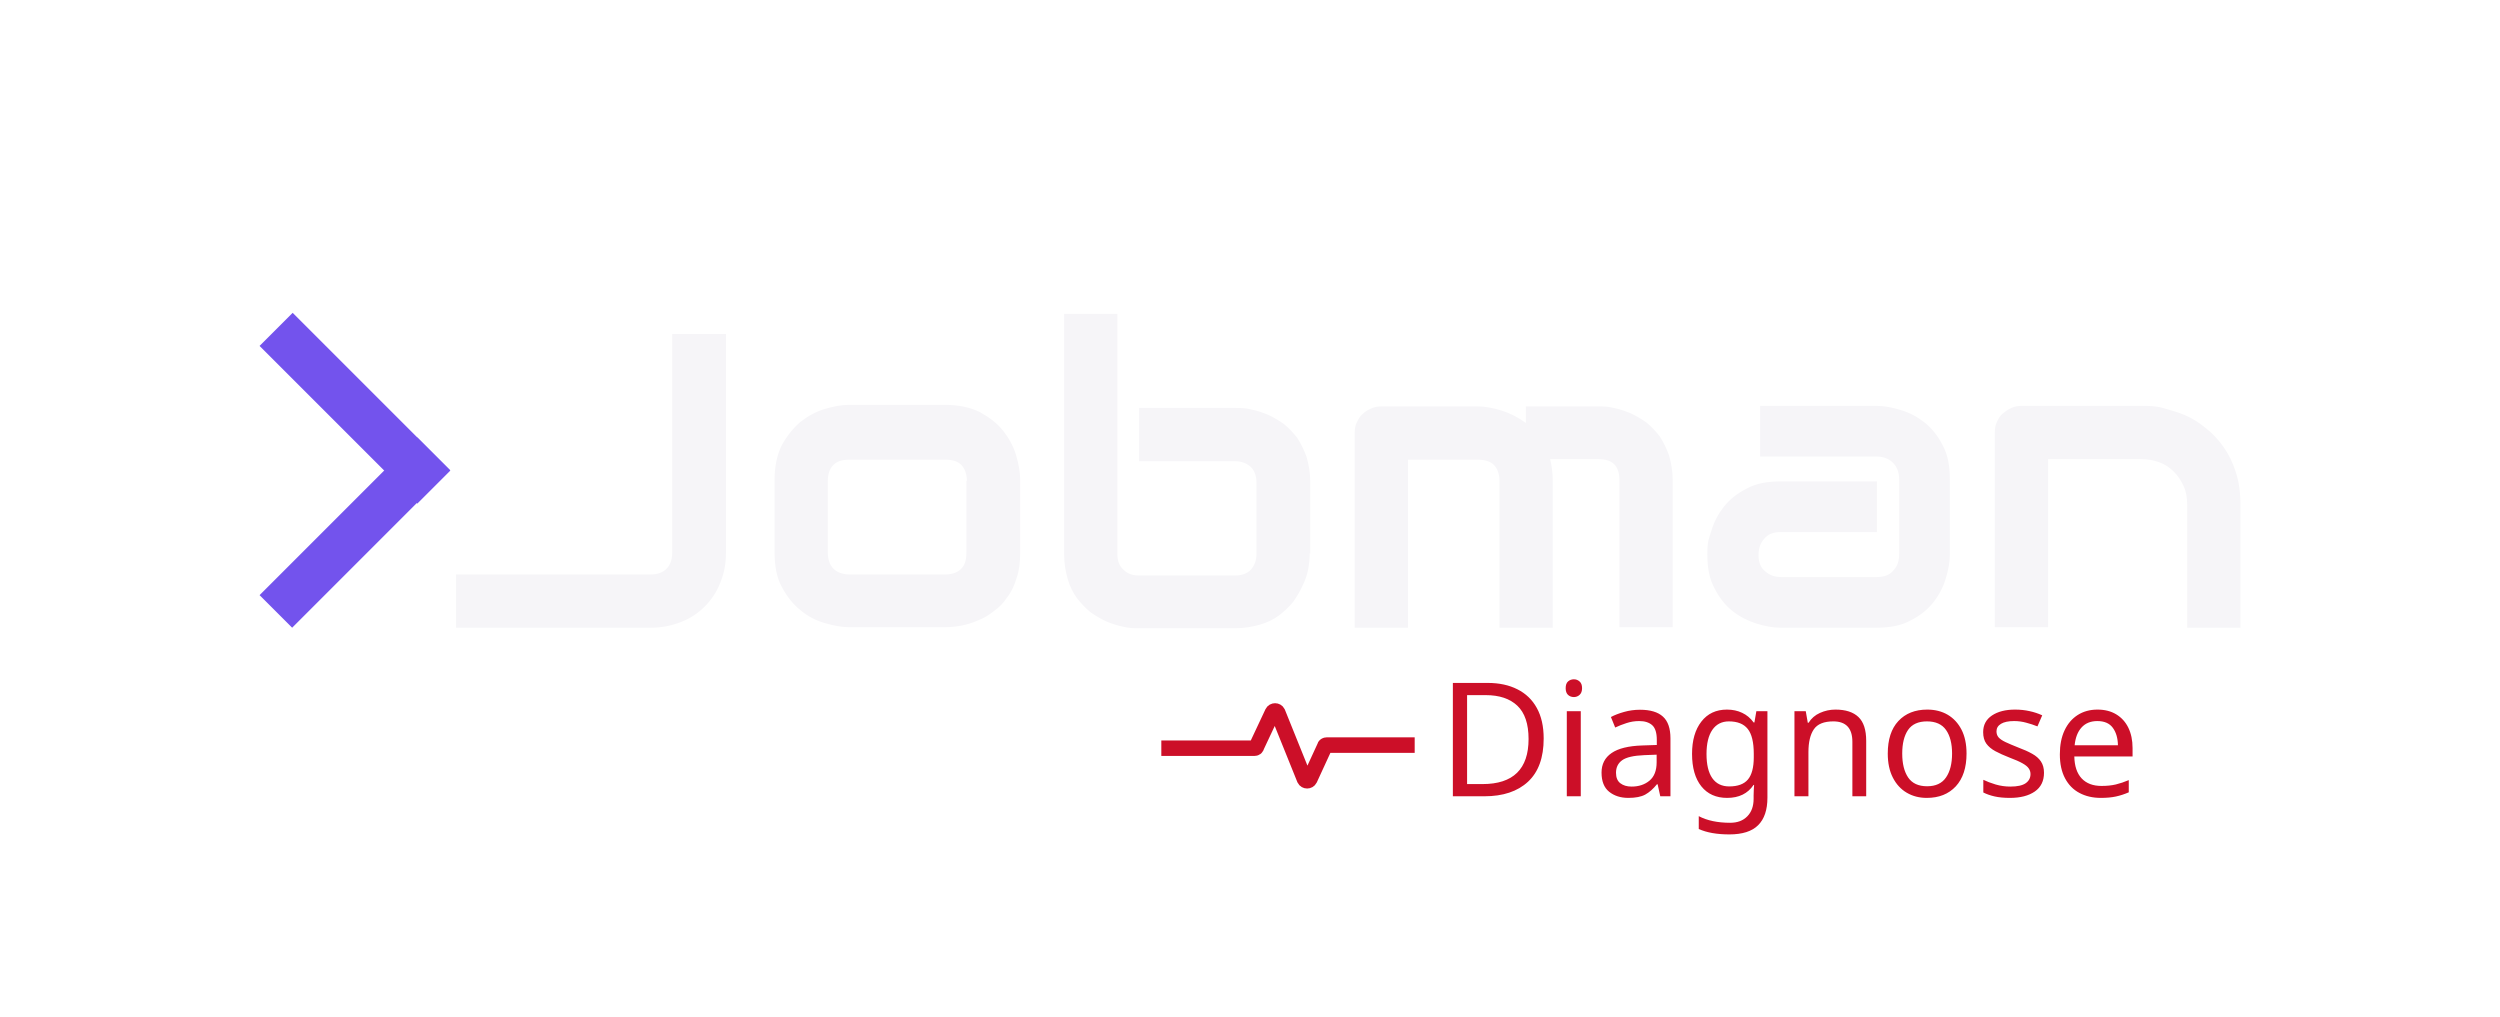
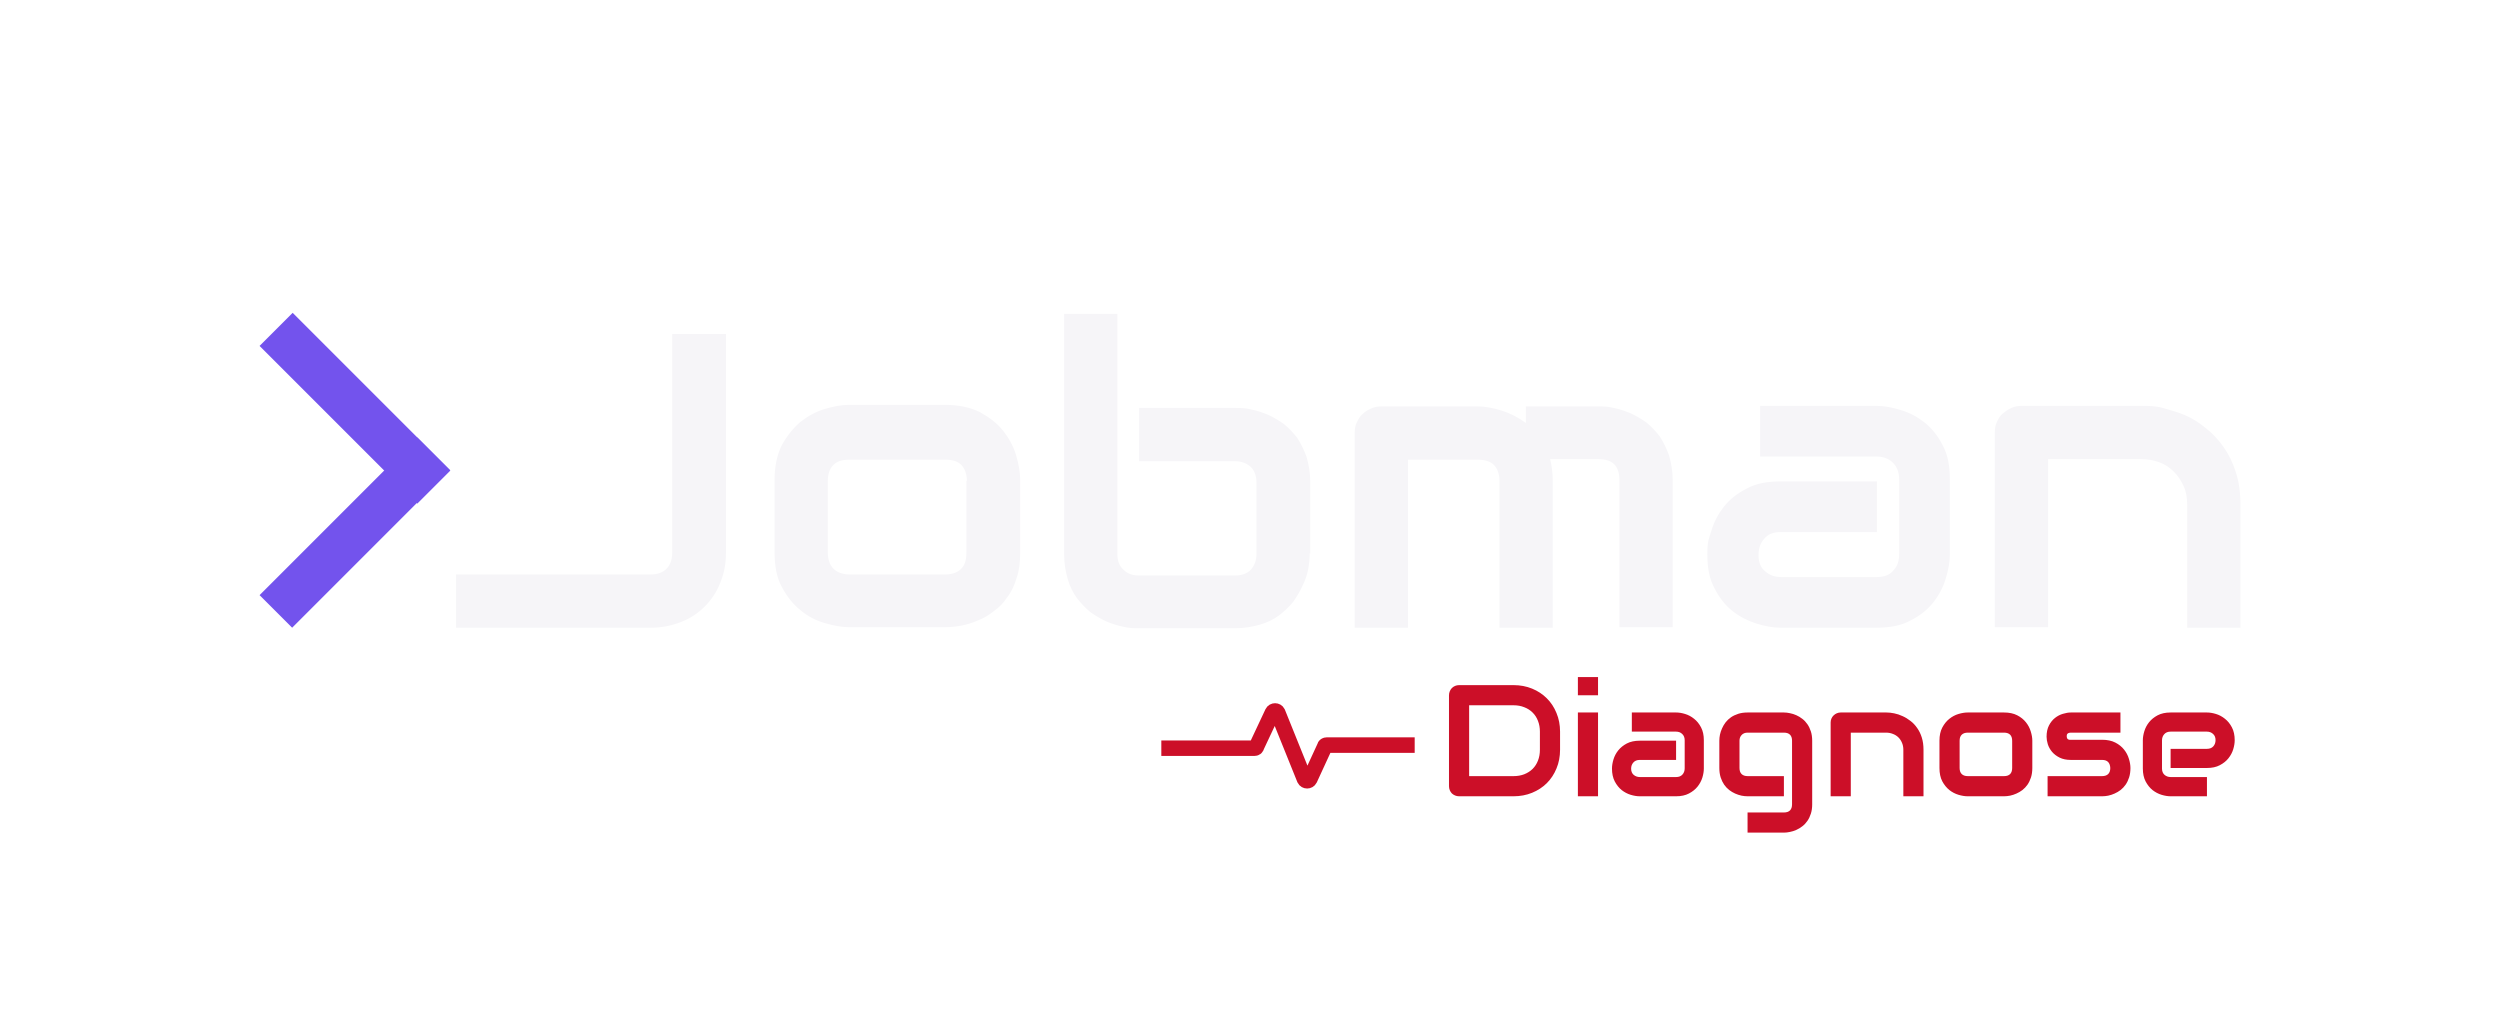
<svg xmlns="http://www.w3.org/2000/svg" id="Layer_1" version="1.1" viewBox="0 0 483.5 196.5">
  <defs>
    <style>
      .st0, .st1, .st2 {
        fill: none;
      }

      .st3 {
        fill: #f6f5f8;
      }

      .st4 {
        fill: #cc0f28;
-         font-family: Audiowide-Regular, Audiowide;
-         font-size: 30.7px;
      }

      .st4, .st5 {
        isolation: isolate;
      }

      .st1 {
        stroke-width: 3px;
      }

      .st1, .st2 {
        stroke: #cc0f28;
        stroke-miterlimit: 10;
      }

      .st2 {
        stroke-width: 3.1px;
      }

      .st6 {
        fill: #7353ed;
      }
    </style>
  </defs>
  <path class="st0" d="M0,0h483.5v196.5H0V0Z" />
  <path class="st3" d="M140.4,107c0,2.1-.4,4-1.1,5.7-.7,1.8-1.7,3.3-3,4.6-1.3,1.3-2.8,2.3-4.6,3s-3.7,1.1-5.8,1.1h-37.7v-10.3h37.7c1.3,0,2.3-.4,3-1.1s1.1-1.7,1.1-3.1v-42.3h10.4v42.3h0ZM197.3,107c0,1.8-.2,3.4-.7,4.8-.4,1.4-1,2.7-1.8,3.7-.7,1.1-1.6,2-2.6,2.7-1,.8-2,1.4-3.1,1.8-1.1.5-2.2.8-3.2,1-1.1.2-2.1.3-3.1.3h-18.6c-1.4,0-3-.3-4.7-.8s-3.3-1.3-4.7-2.5c-1.4-1.1-2.6-2.6-3.6-4.5-1-1.8-1.4-4.1-1.4-6.8v-13.9c0-2.6.5-4.9,1.4-6.7,1-1.8,2.2-3.3,3.6-4.5,1.4-1.1,3-2,4.7-2.5s3.2-.8,4.7-.8h18.6c2.6,0,4.9.5,6.7,1.4,1.8,1,3.3,2.1,4.5,3.6,1.1,1.4,2,3,2.5,4.7s.8,3.3.8,4.7v14.3h0ZM187,93.1c0-1.4-.4-2.5-1.1-3.2-.7-.7-1.7-1-3.1-1h-18.5c-1.4,0-2.4.3-3.1,1-.7.7-1.1,1.7-1.1,3.1v13.9c0,1.3.4,2.4,1.1,3.1.7.7,1.8,1.1,3.1,1.1h18.5c1.4,0,2.4-.4,3.1-1.1.7-.7,1-1.7,1-3.1v-13.9h.1ZM253.3,107c0,1-.1,2-.3,3.1s-.6,2.2-1.1,3.2c-.5,1.1-1.1,2.1-1.8,3.1-.8,1-1.7,1.8-2.7,2.6-1.1.8-2.3,1.4-3.7,1.8s-3,.7-4.8.7h-18.6c-1,0-2,0-3.1-.3-1.1-.2-2.2-.6-3.2-1-1.1-.5-2.1-1.1-3.1-1.8-1-.8-1.8-1.7-2.6-2.7-.8-1.1-1.4-2.3-1.8-3.7-.4-1.4-.7-3-.7-4.8v-46.5h10.3v46.5c0,1.3.4,2.3,1.2,3,.8.8,1.8,1.1,3,1.1h18.6c1.3,0,2.3-.4,3-1.1.7-.8,1.1-1.8,1.1-3v-13.9c0-1.3-.4-2.3-1.1-3-.8-.7-1.8-1.1-3-1.1h-18.6v-10.3h18.6c1,0,2,0,3.1.3,1.1.2,2.2.6,3.2,1,1.1.5,2.1,1.1,3.1,1.8,1,.8,1.8,1.7,2.6,2.7.7,1.1,1.3,2.3,1.8,3.7.4,1.4.7,3,.7,4.8v13.9h0ZM300.3,121.4h-10.3v-28.4c0-1.3-.4-2.4-1.1-3.1s-1.8-1-3.2-1h-13.4v32.5h-10.3v-37.7c0-.7.1-1.4.4-2s.6-1.2,1.1-1.6c.5-.5,1-.8,1.7-1.1.6-.3,1.3-.4,2-.4h18.6c1.4,0,3,.3,4.6.8s3.2,1.3,4.7,2.4v-3.2h13.9c1,0,2,0,3.1.3,1.1.2,2.2.6,3.2,1,1.1.5,2.1,1.1,3.1,1.8,1,.8,1.8,1.7,2.6,2.7.7,1.1,1.3,2.3,1.8,3.7.4,1.4.7,3,.7,4.8v28.4h-10.3v-28.4c0-1.3-.3-2.4-1-3.1s-1.7-1-3.1-1h-9.3c.3,1.3.5,2.6.5,4.1v28.4h0ZM377.1,107.3c0,1.4-.3,3-.8,4.6-.5,1.7-1.3,3.2-2.4,4.6s-2.6,2.6-4.4,3.5c-1.8,1-4,1.4-6.6,1.4h-18.6c-1.4,0-3-.3-4.6-.8s-3.2-1.3-4.6-2.4-2.6-2.6-3.5-4.4c-1-1.8-1.4-4-1.4-6.6s.3-3,.8-4.6c.5-1.7,1.3-3.2,2.4-4.6s2.6-2.6,4.4-3.5c1.8-1,4-1.4,6.6-1.4h18.6v9.8h-18.6c-1.4,0-2.5.4-3.2,1.3-.8.9-1.1,1.9-1.1,3.2s.4,2.4,1.3,3.1c.9.8,1.9,1.1,3.1,1.1h18.5c1.4,0,2.5-.4,3.2-1.3.8-.8,1.1-1.9,1.1-3.2v-14.4c0-1.3-.4-2.4-1.2-3.2-.8-.8-1.9-1.2-3.1-1.2h-22.6v-9.8h22.6c1.4,0,3,.3,4.6.8,1.7.5,3.2,1.3,4.6,2.4s2.6,2.6,3.5,4.4c1,1.8,1.4,4,1.4,6.6v14.5h0ZM433.3,121.4h-10.3v-23.8c0-1.3-.2-2.6-.7-3.6-.5-1.1-1.1-2-1.9-2.8s-1.7-1.4-2.8-1.8c-1.1-.4-2.2-.6-3.5-.6h-18v32.5h-10.3v-37.7c0-.7.1-1.4.4-2s.6-1.2,1.1-1.6,1-.8,1.7-1.1c.6-.3,1.3-.4,2-.4h23.2c1.3,0,2.7,0,4.1.4s2.9.8,4.3,1.4,2.8,1.5,4,2.5c1.3,1,2.4,2.2,3.4,3.6s1.8,3,2.4,4.9c.6,1.8.9,3.9.9,6.3v23.8h0Z" />
  <g>
    <path class="st6" d="M50.2,66.9l6.4-6.4,30.5,30.5-6.4,6.4s-30.5-30.5-30.5-30.5Z" />
    <path class="st6" d="M56.5,121.4l-6.3-6.3,30.5-30.5,6.3,6.3-30.5,30.5Z" />
  </g>
  <g class="st5">
    <g class="st5">
-       <text class="st4" transform="translate(278 154)">
-         <tspan x="0" y="0">Diagnose</tspan>
-       </text>
+       <path class="st4" transform="translate(278 154)" fill="#cc0f28" aria-label="Diagnose" d="m 23.715,-8.994 q 0,1.964 -0.69,3.613 -0.675,1.649 -1.874,2.848 -1.199,1.184 -2.848,1.859 Q 16.654,0 14.72,0 H 4.197 Q 3.778,0 3.418,-0.15 3.058,-0.3 2.788,-0.555 2.533,-0.824 2.383,-1.184 2.234,-1.544 2.234,-1.964 V -19.532 q 0,-0.405 0.15,-0.765 0.15,-0.36 0.405,-0.63 0.27,-0.27 0.63,-0.42 0.36,-0.15 0.779,-0.15 H 14.72 q 1.934,0 3.583,0.675 1.649,0.675 2.848,1.874 1.199,1.184 1.874,2.848 0.69,1.649 0.69,3.598 z M 19.817,-12.502 q 0,-1.139 -0.375,-2.084 -0.36,-0.944 -1.034,-1.604 -0.675,-0.675 -1.619,-1.034 -0.929,-0.375 -2.069,-0.375 H 6.131 v 13.701 h 8.589 q 1.139,0 2.069,-0.36 0.944,-0.375 1.619,-1.034 0.675,-0.675 1.034,-1.604 0.375,-0.944 0.375,-2.099 z m 11.243,-7.03 h -3.897 v -3.523 h 3.897 z m 0,19.532 h -3.897 v -16.204 h 3.897 z m 20.462,-5.367 q 0,0.809 -0.285,1.754 -0.285,0.929 -0.929,1.739 -0.63,0.794 -1.664,1.334 Q 47.624,0 46.155,0 h -7.03 Q 38.315,0 37.371,-0.285 36.441,-0.57 35.632,-1.199 34.837,-1.844 34.298,-2.863 33.758,-3.897 33.758,-5.367 q 0,-0.809 0.285,-1.754 0.285,-0.944 0.914,-1.739 0.645,-0.809 1.664,-1.349 1.034,-0.54 2.503,-0.54 h 7.03 v 3.718 h -7.03 q -0.794,0 -1.229,0.495 -0.435,0.48 -0.435,1.199 0,0.765 0.495,1.199 0.51,0.42 1.199,0.42 h 7 q 0.794,0 1.229,-0.48 0.435,-0.48 0.435,-1.199 V -10.838 q 0,-0.765 -0.48,-1.214 -0.465,-0.45 -1.184,-0.45 H 37.596 v -3.703 h 8.559 q 0.809,0 1.739,0.285 0.944,0.285 1.739,0.929 0.809,0.63 1.349,1.664 0.54,1.019 0.54,2.488 z m 20.956,6.925 q 0,1.004 -0.255,1.799 -0.255,0.809 -0.675,1.409 -0.42,0.615 -0.974,1.034 -0.555,0.435 -1.169,0.705 -0.6,0.27 -1.229,0.39 -0.615,0.135 -1.169,0.135 h -7.03 v -3.897 h 7.03 q 0.794,0 1.184,-0.405 0.39,-0.405 0.39,-1.169 V -10.748 q 0,-0.765 -0.39,-1.154 -0.39,-0.405 -1.184,-0.405 h -7.03 q -0.72,0 -1.139,0.45 -0.42,0.435 -0.42,1.109 v 5.277 q 0,0.765 0.405,1.169 0.405,0.405 1.184,0.405 h 7 V 0 h -7.03 q -0.555,0 -1.169,-0.12 -0.615,-0.135 -1.229,-0.405 Q 56.978,-0.794 56.423,-1.214 55.869,-1.649 55.449,-2.249 55.029,-2.863 54.774,-3.658 54.519,-4.467 54.519,-5.471 v -5.277 q 0,-0.555 0.12,-1.169 0.135,-0.615 0.405,-1.214 0.27,-0.615 0.69,-1.169 0.435,-0.555 1.034,-0.974 0.615,-0.42 1.409,-0.675 0.794,-0.255 1.799,-0.255 h 7.03 q 0.555,0 1.169,0.135 0.63,0.12 1.229,0.39 0.615,0.27 1.169,0.705 0.555,0.42 0.974,1.034 0.42,0.6 0.675,1.394 0.255,0.794 0.255,1.799 z M 94.004,0 h -3.897 v -8.994 q 0,-0.765 -0.27,-1.364 -0.255,-0.615 -0.705,-1.049 -0.45,-0.435 -1.064,-0.66 -0.6,-0.24 -1.304,-0.24 H 79.943 V 0 h -3.897 v -14.271 q 0,-0.405 0.15,-0.75 0.15,-0.36 0.42,-0.615 0.27,-0.27 0.63,-0.42 0.36,-0.15 0.765,-0.15 h 8.784 q 0.735,0 1.544,0.165 0.824,0.165 1.619,0.54 0.809,0.36 1.529,0.929 0.735,0.555 1.289,1.364 0.57,0.794 0.899,1.844 0.33,1.049 0.33,2.368 z m 21.046,-5.471 q 0,1.004 -0.255,1.814 -0.255,0.794 -0.675,1.409 -0.42,0.6 -0.974,1.034 -0.555,0.42 -1.169,0.69 -0.6,0.27 -1.229,0.405 Q 110.133,0 109.579,0 H 102.548 Q 101.739,0 100.779,-0.285 99.82,-0.57 98.996,-1.214 98.186,-1.874 97.631,-2.908 97.092,-3.957 97.092,-5.471 v -5.277 q 0,-1.499 0.54,-2.533 0.555,-1.049 1.364,-1.694 0.824,-0.66 1.784,-0.944 0.959,-0.285 1.769,-0.285 h 7.03 q 1.499,0 2.548,0.54 1.049,0.54 1.694,1.364 0.645,0.809 0.929,1.769 0.3,0.959 0.3,1.784 z m -3.897,-5.247 q 0,-0.809 -0.405,-1.199 -0.405,-0.39 -1.169,-0.39 h -7 q -0.779,0 -1.184,0.405 -0.405,0.39 -0.405,1.154 v 5.277 q 0,0.765 0.405,1.169 0.405,0.405 1.184,0.405 h 7 q 0.794,0 1.184,-0.405 0.39,-0.405 0.39,-1.169 z m 22.875,5.247 q 0,1.004 -0.255,1.814 -0.255,0.794 -0.675,1.409 -0.42,0.6 -0.974,1.034 -0.555,0.42 -1.169,0.69 -0.6,0.27 -1.229,0.405 Q 129.111,0 128.556,0 h -10.553 v -3.897 h 10.523 q 0.794,0 1.199,-0.405 0.405,-0.405 0.405,-1.169 -0.075,-1.559 -1.574,-1.559 h -6.041 q -1.289,0 -2.189,-0.45 -0.899,-0.45 -1.469,-1.124 -0.555,-0.675 -0.809,-1.454 -0.24,-0.779 -0.24,-1.454 0,-1.304 0.465,-2.189 0.465,-0.899 1.169,-1.454 0.705,-0.555 1.529,-0.794 0.824,-0.255 1.544,-0.255 h 9.579 v 3.897 h -9.549 q -0.3,0 -0.48,0.075 -0.165,0.06 -0.255,0.18 -0.075,0.105 -0.09,0.24 -0.015,0.12 -0.015,0.24 0.015,0.24 0.09,0.375 0.075,0.135 0.18,0.195 0.12,0.06 0.255,0.075 0.15,0 0.285,0 h 6.041 q 1.499,0 2.548,0.54 1.049,0.54 1.694,1.364 0.645,0.809 0.929,1.769 0.3,0.959 0.3,1.784 z m 20.162,-5.367 q 0,0.809 -0.285,1.754 -0.285,0.929 -0.929,1.739 -0.63,0.794 -1.664,1.334 -1.019,0.54 -2.488,0.54 h -7.03 v -3.703 h 7.03 q 0.794,0 1.229,-0.48 0.435,-0.495 0.435,-1.214 0,-0.765 -0.495,-1.199 -0.48,-0.435 -1.169,-0.435 h -7.03 q -0.794,0 -1.229,0.495 -0.435,0.48 -0.435,1.199 v 5.441 q 0,0.779 0.48,1.214 0.495,0.435 1.214,0.435 h 7 V 0 h -7.03 q -0.809,0 -1.754,-0.285 -0.929,-0.285 -1.739,-0.914 -0.794,-0.645 -1.334,-1.664 -0.54,-1.034 -0.54,-2.503 v -5.471 q 0,-0.809 0.285,-1.739 0.285,-0.944 0.914,-1.739 0.645,-0.809 1.664,-1.349 1.034,-0.54 2.503,-0.54 h 7.03 q 0.809,0 1.739,0.285 0.944,0.285 1.739,0.929 0.809,0.63 1.349,1.664 0.54,1.019 0.54,2.488 z" />
    </g>
  </g>
  <path class="st1" d="M224.6,144.7h18c.2,0,.4-.1.4-.3l3.1-6.6c.2-.4.8-.4,1,0l5.2,12.9c.2.4.8.4,1,0l2.9-6.3c0-.2.2-.3.4-.3h17" />
  <path class="st2" d="M231.7,145" />
</svg>
